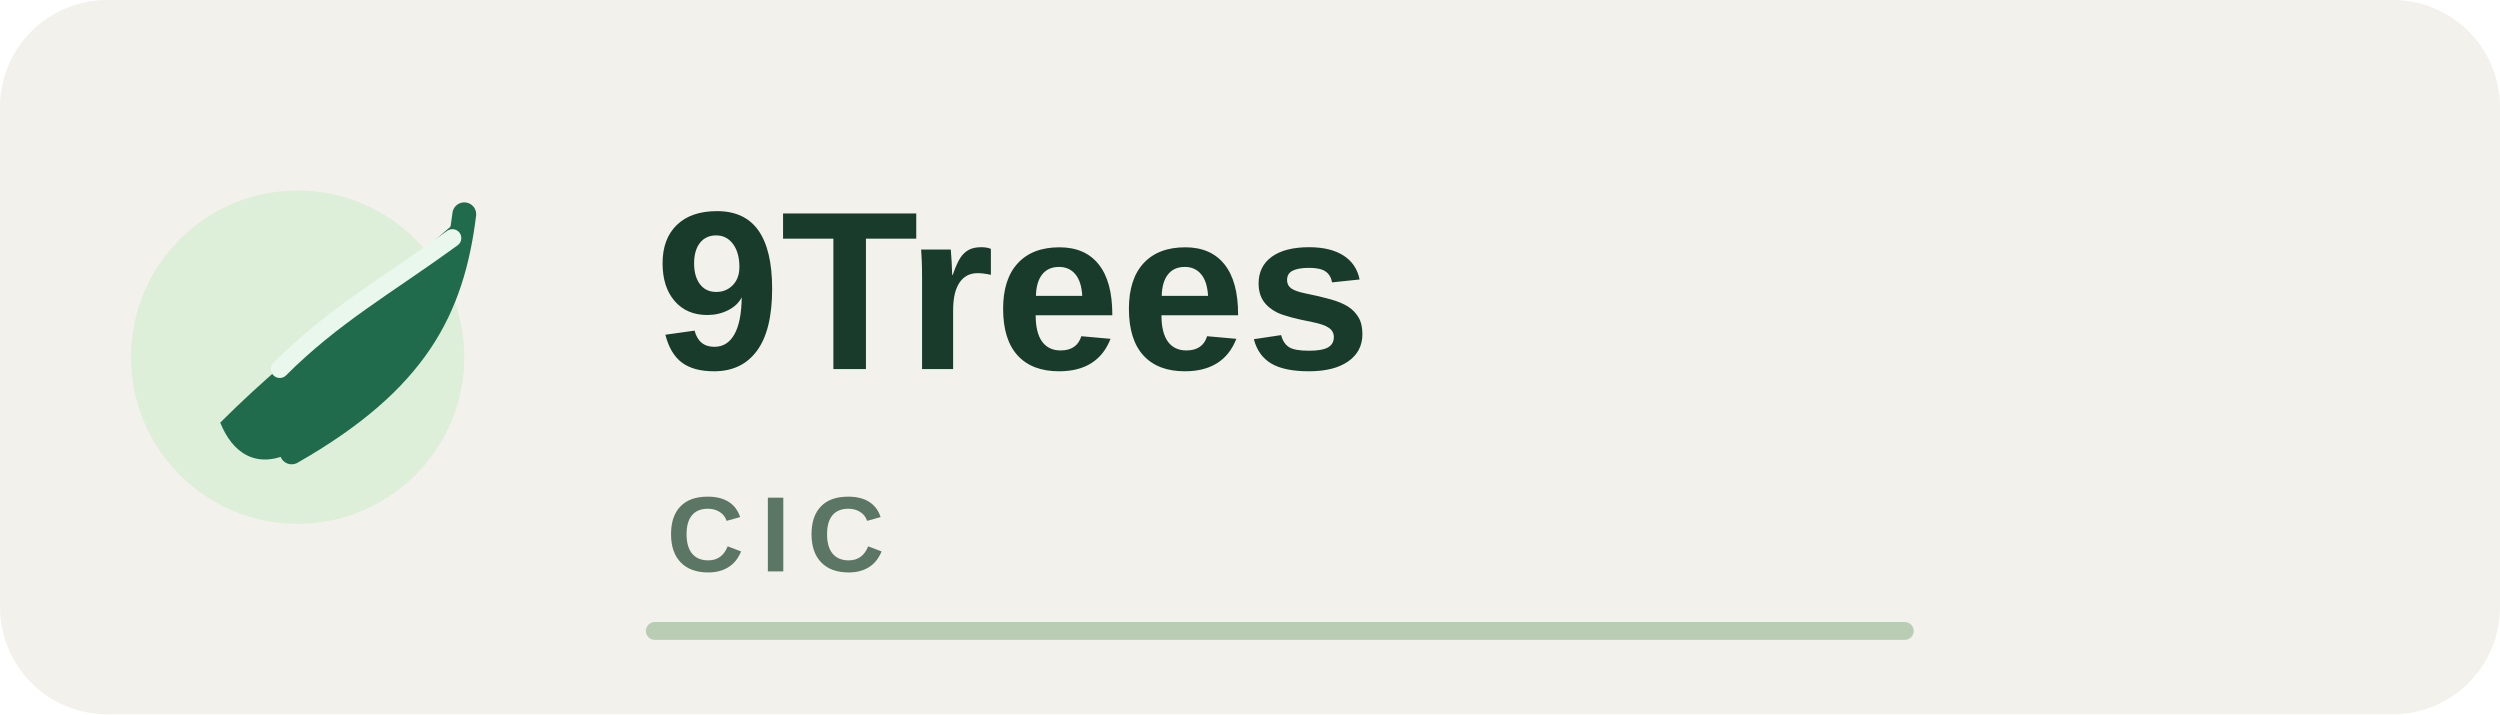
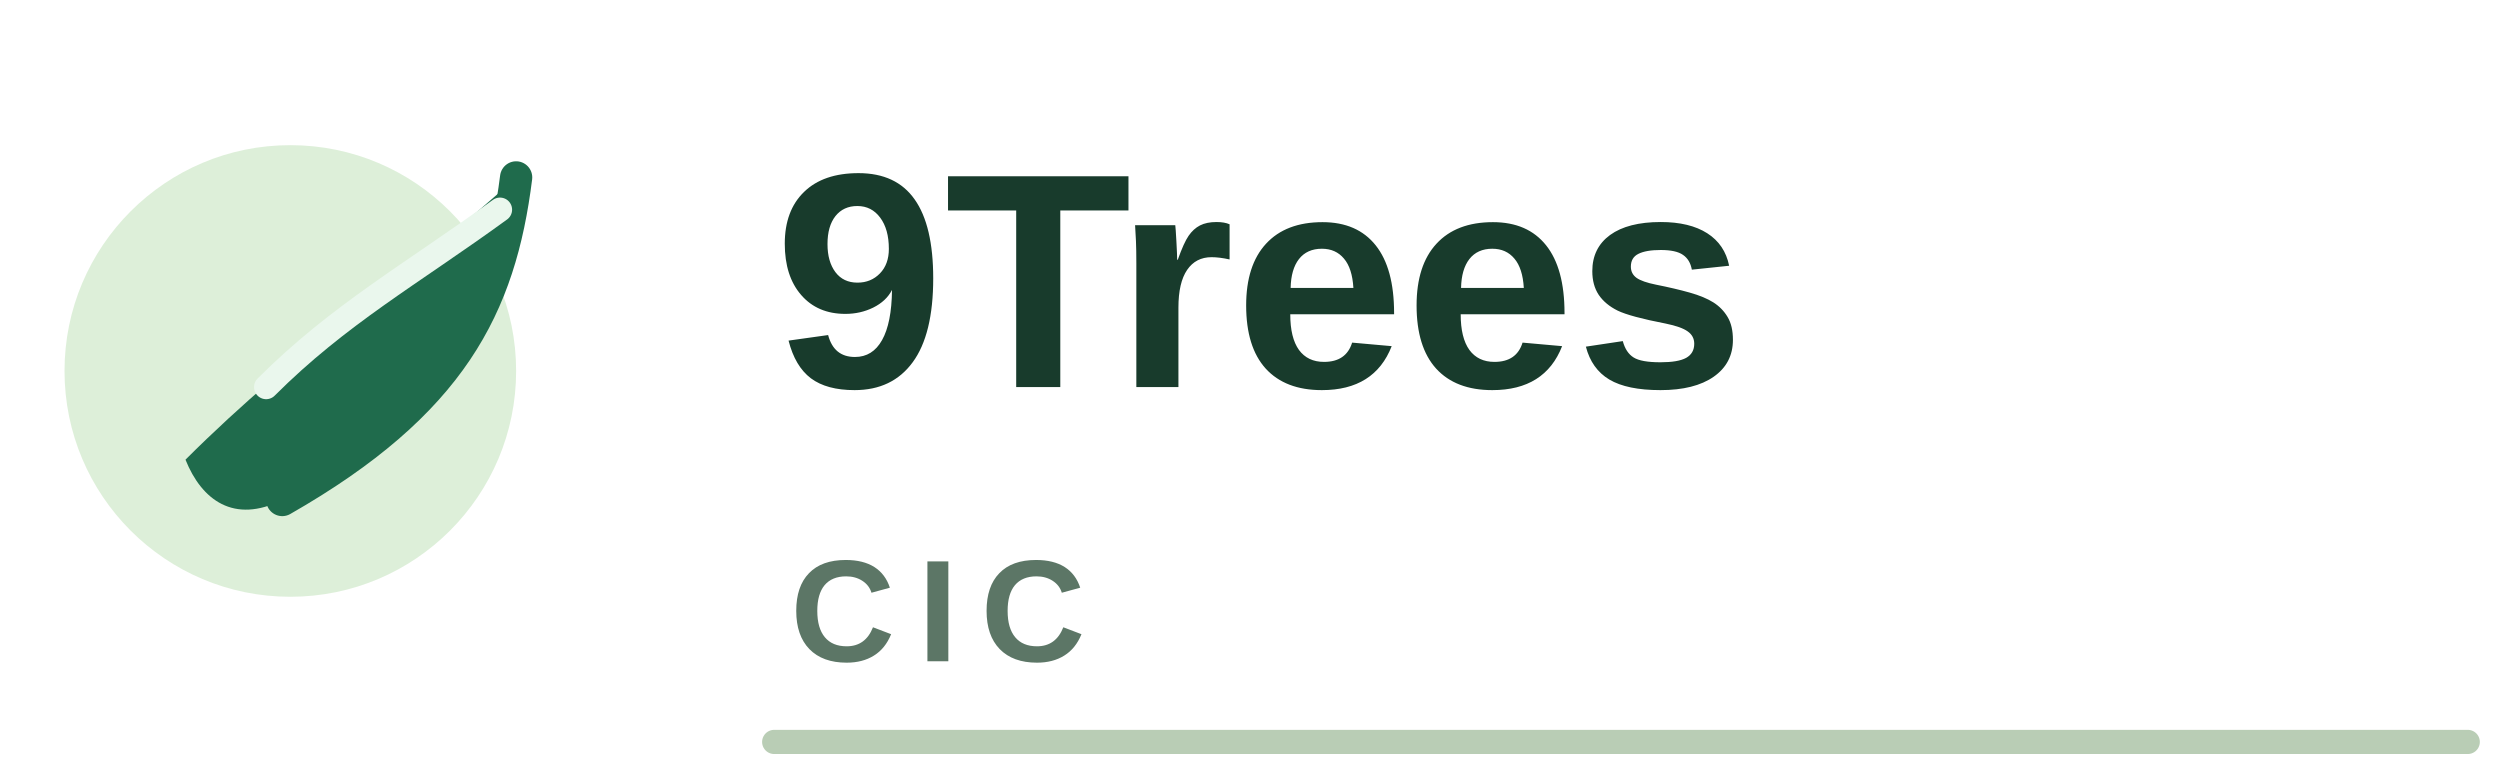
- <svg xmlns="http://www.w3.org/2000/svg" width="420" height="120" viewBox="0 0 420 120" fill="none" role="img" aria-labelledby="title desc">
-   <rect width="420" height="120" rx="18" fill="#F3F1EB" />
+ <svg xmlns="http://www.w3.org/2000/svg" width="310" height="96" viewBox="14 14 310 96" fill="none" role="img" aria-labelledby="title desc">
  <g transform="translate(18 18)">
    <circle cx="32" cy="42" r="28" fill="#DDEFD9" />
    <path d="M19 53C33 39 48 29 60 18C55 38 47 48 31 58C25 61 21 58 19 53Z" fill="#1F6B4C" />
    <path d="M31 58C52 46 58 34 60 18" stroke="#1F6B4C" stroke-width="4" stroke-linecap="round" />
    <path d="M29 44C38 35 47 30 58 22" stroke="#EAF7ED" stroke-width="3" stroke-linecap="round" />
  </g>
  <g transform="translate(110 24)">
    <text x="0" y="38" font-family="Arial, Helvetica, sans-serif" font-size="38" font-weight="700" fill="#183B2C">9Trees</text>
    <text x="2" y="72" font-family="Arial, Helvetica, sans-serif" font-size="18" font-weight="700" letter-spacing="2.8" fill="#5C7666">CIC</text>
    <line x1="0" y1="82" x2="210" y2="82" stroke="#B9CDB5" stroke-width="3" stroke-linecap="round" />
  </g>
</svg>
